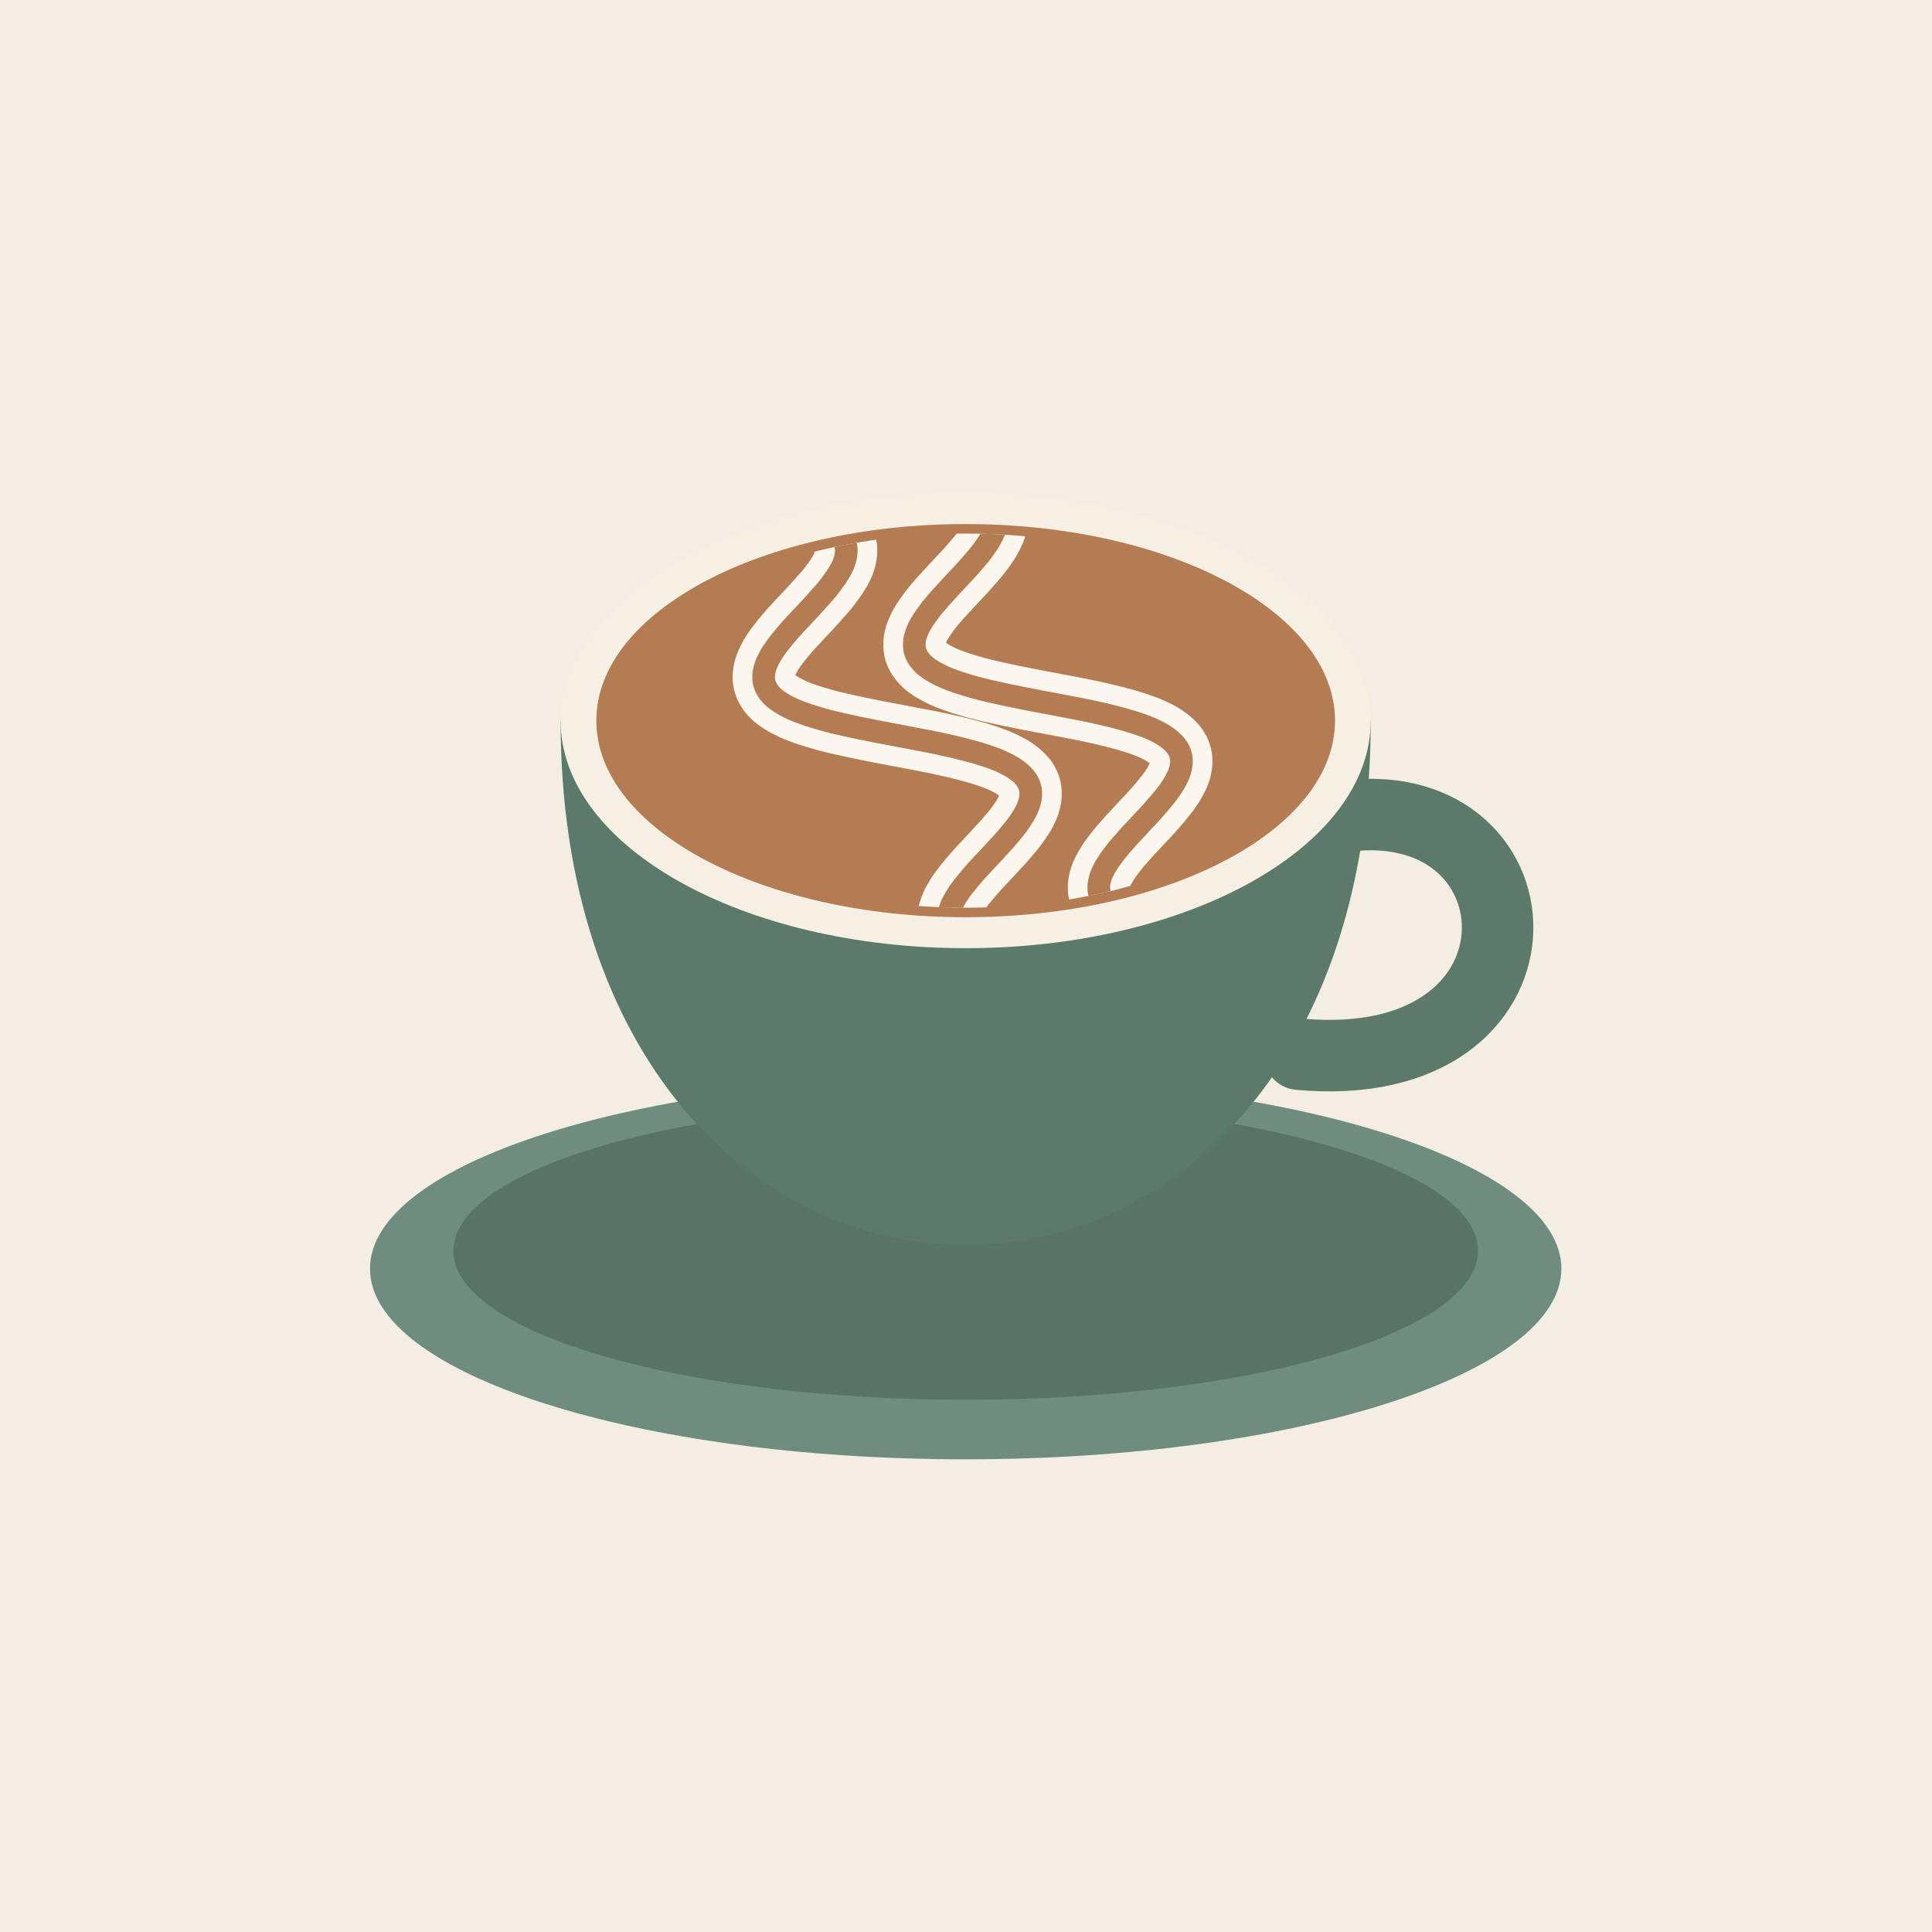
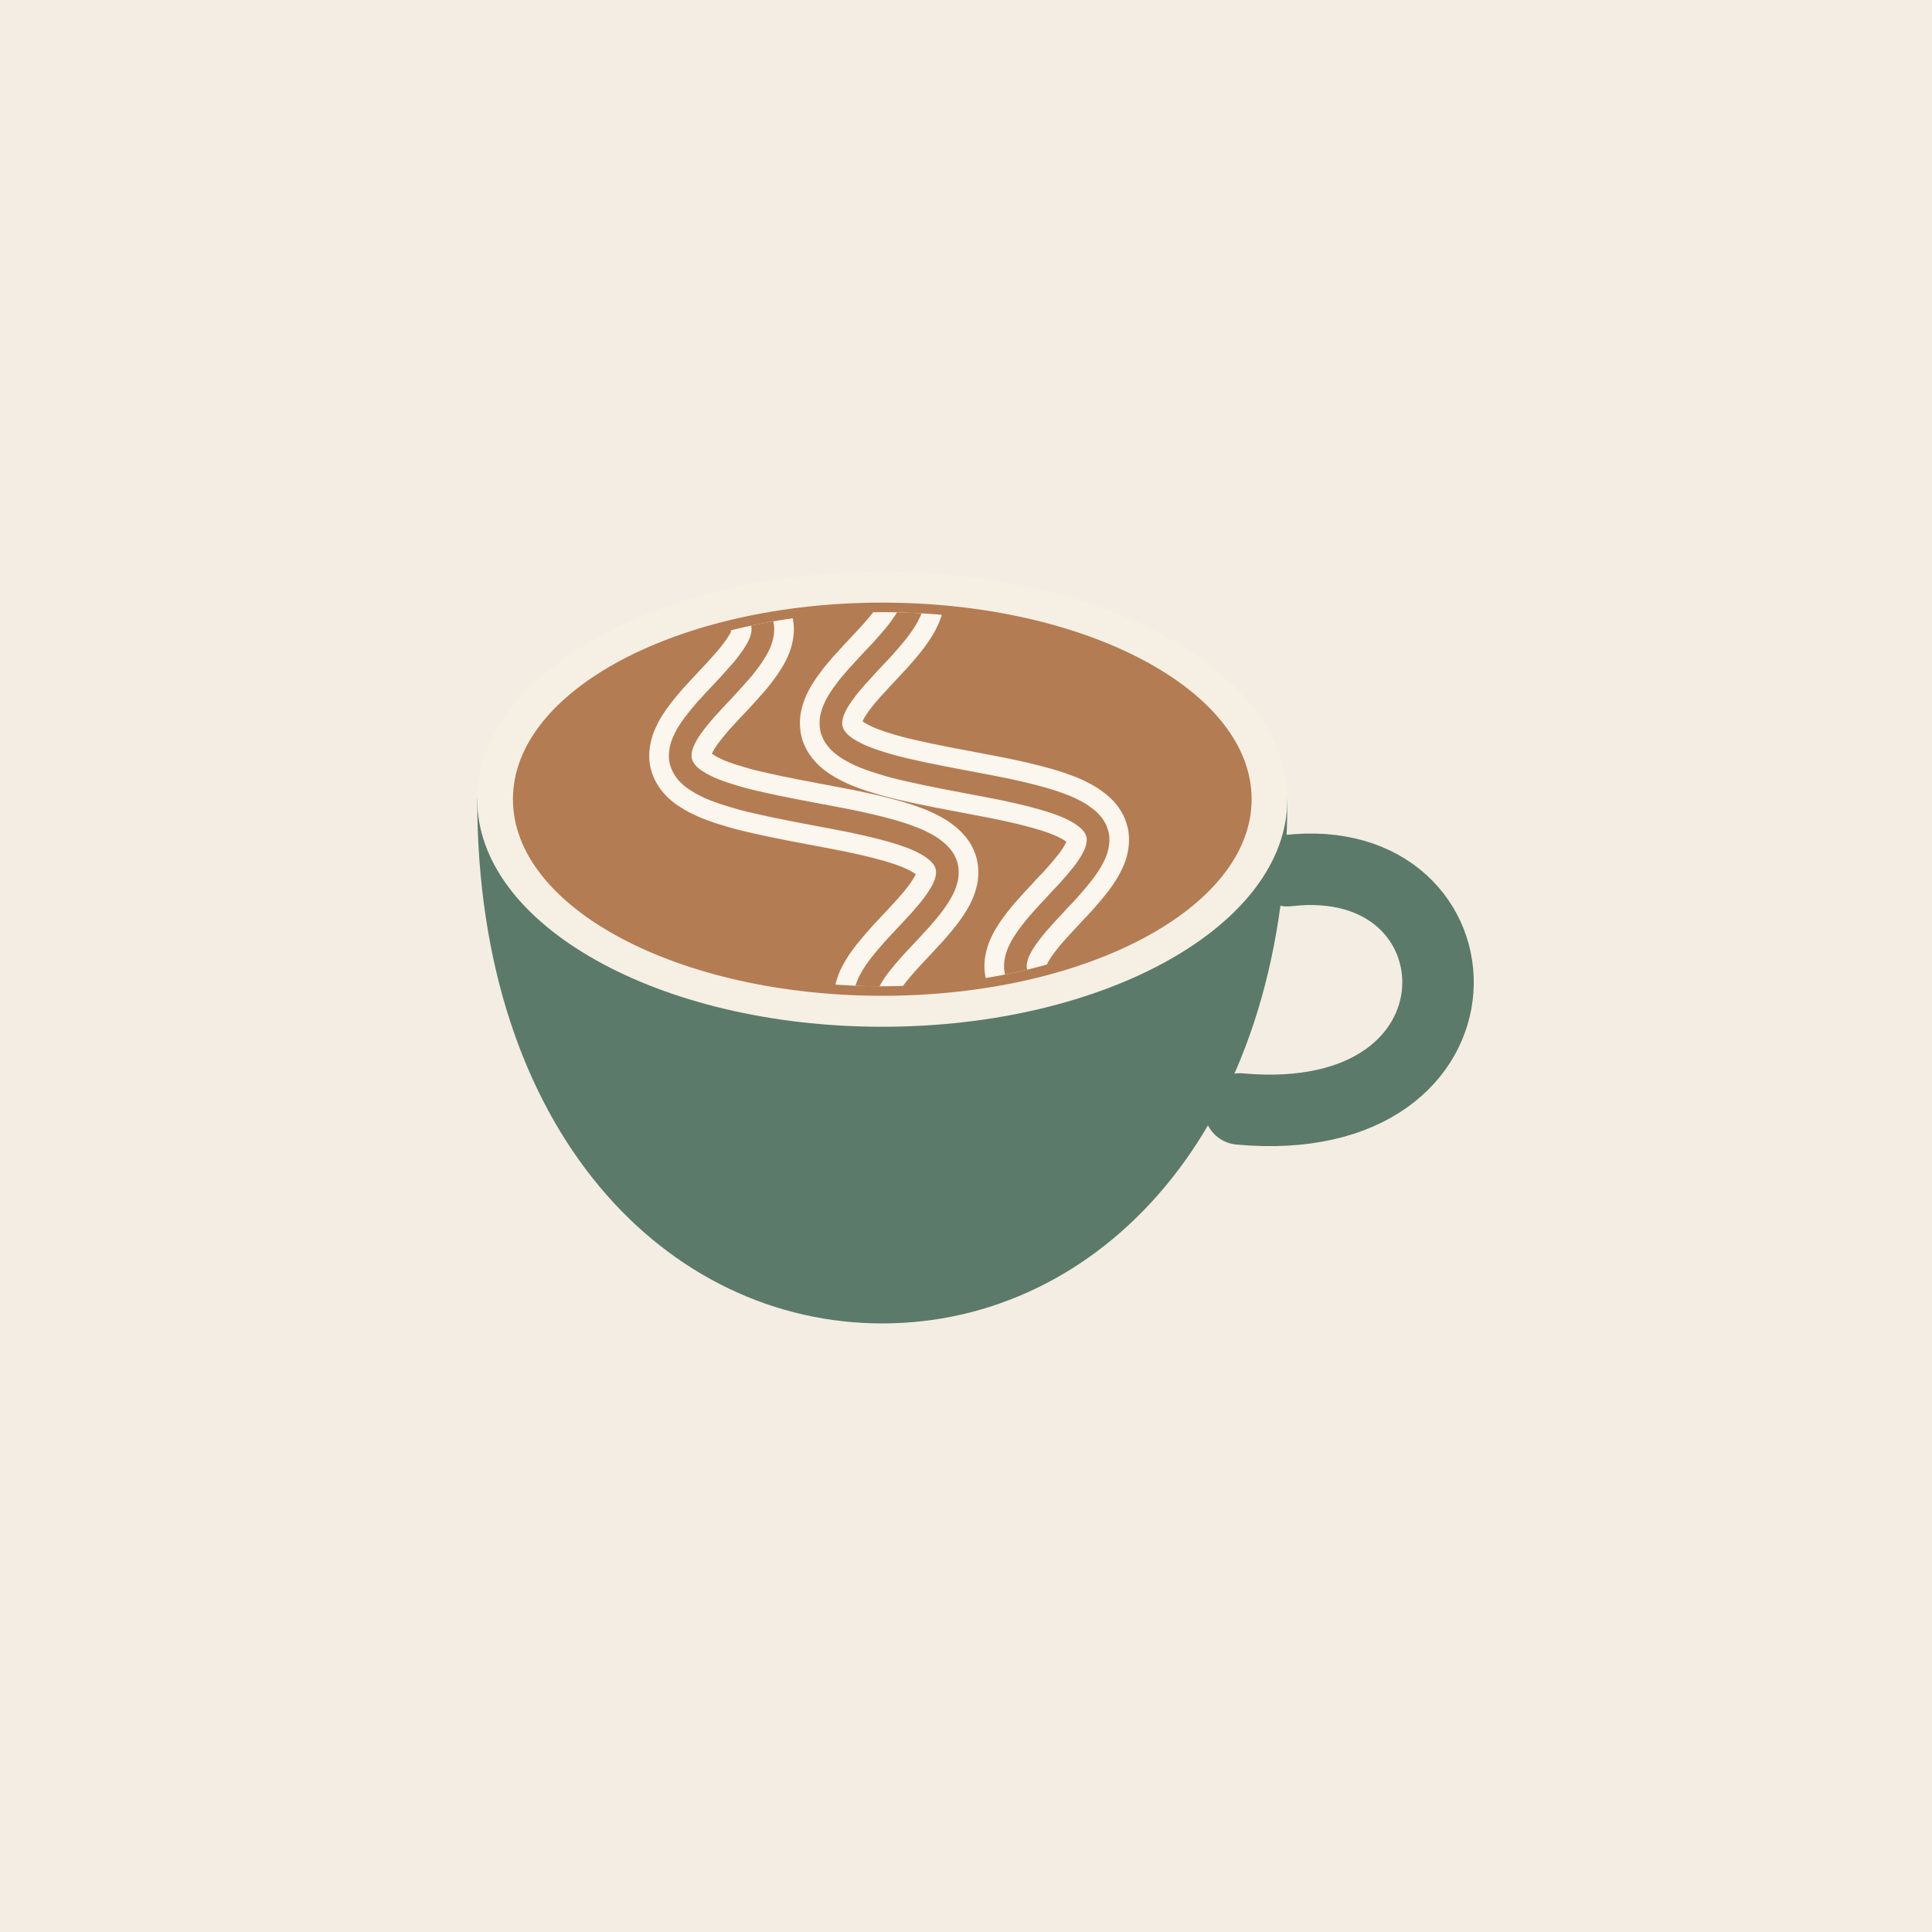
<svg xmlns="http://www.w3.org/2000/svg" viewBox="0 0 120 120">
  <rect width="120" height="120" fill="#f4ede3" />
-   <g transform="translate(17.8 12.2) scale(0.74)">
-     <ellipse cx="57" cy="90" rx="50" ry="16" fill="#6f8d7e" />
-     <ellipse cx="57" cy="88.5" rx="43" ry="12.5" fill="#587466" />
+   <g transform="translate(14.1 15.6) scale(0.74)">
    <path d="M89 52 C 106 50, 107 74, 85 72" fill="none" stroke="#5b7a6a" stroke-width="6" stroke-linecap="round" />
-     <path d="M23 44 C 23 72, 39 88, 57 88 C 75 88, 91 72, 91 44 Z" fill="#5b7a6a" />
-     <ellipse cx="57" cy="44" rx="34" ry="19.1" fill="#f6efe4" />
-     <ellipse cx="57" cy="44" rx="31" ry="16.5" fill="#b47c52" />
+     <path d="M21 46 C 21 74, 37 90, 55 90 C 73 90, 89 74, 89 46 Z" fill="#5b7a6a" />
+     <ellipse cx="55" cy="46" rx="34" ry="19.1" fill="#f6efe4" />
+     <ellipse cx="55" cy="46" rx="31" ry="16.5" fill="#b47c52" />
    <clipPath id="dd-coffee">
-       <ellipse cx="57" cy="44" rx="29.5" ry="15.7" />
+       <ellipse cx="55" cy="46" rx="29.5" ry="15.7" />
    </clipPath>
    <g clip-path="url(#dd-coffee)" fill="none" stroke-linecap="round" stroke-linejoin="round">
-       <path d="M43.14 26.51 L43.60 26.67 L44.03 26.83 L44.44 27.00 L44.82 27.18 L45.17 27.36 L45.49 27.55 L45.78 27.74 L46.04 27.94 L46.26 28.15 L46.46 28.36 L46.63 28.58 L46.76 28.81 L46.86 29.04 L46.93 29.28 L46.97 29.53 L46.98 29.78 L46.96 30.04 L46.91 30.31 L46.84 30.58 L46.74 30.86 L46.61 31.14 L46.46 31.43 L46.28 31.72 L46.09 32.02 L45.87 32.32 L45.64 32.63 L45.40 32.94 L45.14 33.25 L44.86 33.56 L44.58 33.88 L44.29 34.20 L44.00 34.52 L43.70 34.84 L43.40 35.16 L43.10 35.48 L42.80 35.80 L42.51 36.12 L42.22 36.43 L41.95 36.75 L41.69 37.06 L41.44 37.37 L41.20 37.68 L40.98 37.98 L40.78 38.28 L40.60 38.57 L40.45 38.86 L40.31 39.15 L40.20 39.43 L40.12 39.70 L40.07 39.97 L40.04 40.23 L40.04 40.48 L40.07 40.73 L40.14 40.97 L40.23 41.21 L40.36 41.44 L40.51 41.66 L40.70 41.88 L40.92 42.09 L41.17 42.29 L41.46 42.48 L41.77 42.67 L42.11 42.85 L42.48 43.03 L42.88 43.20 L43.31 43.36 L43.76 43.52 L44.24 43.67 L44.74 43.82 L45.26 43.97 L45.80 44.11 L46.36 44.24 L46.93 44.37 L47.52 44.50 L48.12 44.63 L48.74 44.75 L49.36 44.88 L49.99 45.00 L50.62 45.12 L51.25 45.24 L51.89 45.36 L52.52 45.48 L53.14 45.60 L53.77 45.72 L54.38 45.84 L54.98 45.97 L55.57 46.10 L56.14 46.23 L56.70 46.37 L57.24 46.51 L57.77 46.65 L58.26 46.80 L58.74 46.95 L59.19 47.11 L59.62 47.27 L60.02 47.44 L60.39 47.62 L60.73 47.80 L61.05 47.99 L61.33 48.19 L61.58 48.39 L61.80 48.60 L61.99 48.81 L62.15 49.03 L62.27 49.26 L62.37 49.50 L62.43 49.74 L62.46 49.99 L62.46 50.24 L62.44 50.51 L62.38 50.77 L62.30 51.05 L62.19 51.33 L62.06 51.61 L61.90 51.90 L61.72 52.19 L61.52 52.49 L61.30 52.80 L61.07 53.10 L60.82 53.41 L60.55 53.72 L60.28 54.04 L59.99 54.36 L59.70 54.67 L59.41 54.99 L59.11 55.31 L58.81 55.63 L58.51 55.95 L58.21 56.27 L57.92 56.59 L57.64 56.91 L57.37 57.22 L57.11 57.54 L56.86 57.84 L56.63 58.15 L56.41 58.45 L56.22 58.75 L56.05 59.04 L55.89 59.33 L55.77 59.61 L55.67 59.89 L55.59 60.16 L55.54 60.43 L55.52 60.69 L55.53 60.94 L55.57 61.19 L55.64 61.43 L55.74 61.67 L55.88 61.89 L56.04 62.11 L56.24 62.33 L56.47 62.53 L56.73 62.73 L57.02 62.93 L57.34 63.11 L57.69 63.29 L58.06 63.47 L58.47 63.64 L58.90 63.80 L59.36 63.96" stroke="#fbf6ee" stroke-width="5.2" />
-       <path d="M43.14 26.51 L43.60 26.67 L44.03 26.83 L44.44 27.00 L44.82 27.18 L45.17 27.36 L45.49 27.55 L45.78 27.74 L46.04 27.94 L46.26 28.15 L46.46 28.36 L46.63 28.58 L46.76 28.81 L46.86 29.04 L46.93 29.28 L46.97 29.53 L46.98 29.78 L46.96 30.04 L46.91 30.31 L46.84 30.58 L46.74 30.86 L46.61 31.14 L46.46 31.43 L46.28 31.72 L46.09 32.02 L45.87 32.32 L45.64 32.63 L45.40 32.94 L45.14 33.25 L44.86 33.56 L44.58 33.88 L44.29 34.20 L44.00 34.52 L43.70 34.84 L43.40 35.16 L43.10 35.48 L42.80 35.80 L42.51 36.12 L42.22 36.43 L41.95 36.75 L41.69 37.06 L41.44 37.37 L41.20 37.68 L40.98 37.98 L40.78 38.28 L40.60 38.57 L40.45 38.86 L40.31 39.15 L40.20 39.43 L40.12 39.70 L40.07 39.97 L40.04 40.23 L40.04 40.48 L40.07 40.73 L40.14 40.97 L40.23 41.21 L40.36 41.44 L40.51 41.66 L40.70 41.88 L40.92 42.09 L41.17 42.29 L41.46 42.48 L41.77 42.67 L42.11 42.85 L42.48 43.03 L42.88 43.20 L43.31 43.36 L43.76 43.52 L44.24 43.67 L44.74 43.82 L45.26 43.97 L45.80 44.11 L46.36 44.24 L46.93 44.37 L47.52 44.50 L48.12 44.63 L48.74 44.75 L49.36 44.88 L49.99 45.00 L50.62 45.12 L51.25 45.24 L51.89 45.36 L52.52 45.48 L53.14 45.60 L53.77 45.72 L54.38 45.84 L54.98 45.97 L55.57 46.10 L56.14 46.23 L56.70 46.37 L57.24 46.51 L57.77 46.65 L58.26 46.80 L58.74 46.95 L59.19 47.11 L59.62 47.27 L60.02 47.44 L60.39 47.62 L60.73 47.80 L61.05 47.99 L61.33 48.19 L61.58 48.39 L61.80 48.60 L61.99 48.81 L62.15 49.03 L62.27 49.26 L62.37 49.50 L62.43 49.74 L62.46 49.99 L62.46 50.24 L62.44 50.51 L62.38 50.77 L62.30 51.05 L62.19 51.33 L62.06 51.61 L61.90 51.90 L61.72 52.19 L61.52 52.49 L61.30 52.80 L61.07 53.10 L60.82 53.41 L60.55 53.72 L60.28 54.04 L59.99 54.36 L59.70 54.67 L59.41 54.99 L59.11 55.31 L58.81 55.63 L58.51 55.95 L58.21 56.27 L57.92 56.59 L57.64 56.91 L57.37 57.22 L57.11 57.54 L56.86 57.84 L56.63 58.15 L56.41 58.45 L56.22 58.75 L56.05 59.04 L55.89 59.33 L55.77 59.61 L55.67 59.89 L55.59 60.16 L55.54 60.43 L55.52 60.69 L55.53 60.94 L55.57 61.19 L55.64 61.43 L55.74 61.67 L55.88 61.89 L56.04 62.11 L56.24 62.33 L56.47 62.53 L56.73 62.73 L57.02 62.93 L57.34 63.11 L57.69 63.29 L58.06 63.47 L58.47 63.64 L58.90 63.80 L59.36 63.96" stroke="#b47c52" stroke-width="1.9" />
-       <path d="M55.79 23.80 L56.25 23.95 L56.68 24.12 L57.09 24.28 L57.46 24.46 L57.81 24.64 L58.13 24.83 L58.42 25.02 L58.68 25.22 L58.91 25.43 L59.11 25.64 L59.27 25.86 L59.41 26.09 L59.51 26.32 L59.58 26.56 L59.62 26.81 L59.63 27.06 L59.61 27.32 L59.56 27.59 L59.48 27.86 L59.38 28.14 L59.25 28.42 L59.10 28.71 L58.93 29.00 L58.73 29.30 L58.52 29.60 L58.29 29.91 L58.04 30.22 L57.78 30.53 L57.51 30.84 L57.23 31.16 L56.94 31.48 L56.64 31.80 L56.34 32.12 L56.04 32.44 L55.74 32.76 L55.45 33.08 L55.16 33.40 L54.87 33.71 L54.60 34.03 L54.33 34.34 L54.08 34.65 L53.85 34.96 L53.63 35.26 L53.43 35.56 L53.25 35.85 L53.09 36.14 L52.96 36.43 L52.85 36.71 L52.77 36.98 L52.71 37.25 L52.69 37.51 L52.69 37.76 L52.72 38.01 L52.78 38.26 L52.88 38.49 L53.00 38.72 L53.16 38.94 L53.35 39.16 L53.57 39.37 L53.82 39.57 L54.10 39.76 L54.42 39.95 L54.76 40.13 L55.13 40.31 L55.53 40.48 L55.96 40.64 L56.41 40.80 L56.89 40.95 L57.38 41.10 L57.91 41.25 L58.45 41.39 L59.00 41.52 L59.58 41.65 L60.17 41.78 L60.77 41.91 L61.38 42.03 L62.01 42.16 L62.63 42.28 L63.26 42.40 L63.90 42.52 L64.53 42.64 L65.16 42.76 L65.79 42.88 L66.41 43.00 L67.02 43.12 L67.63 43.25 L68.22 43.38 L68.79 43.51 L69.35 43.65 L69.89 43.79 L70.41 43.93 L70.91 44.08 L71.39 44.23 L71.84 44.39 L72.27 44.55 L72.67 44.72 L73.04 44.90 L73.38 45.08 L73.69 45.27 L73.97 45.47 L74.23 45.67 L74.45 45.88 L74.64 46.09 L74.79 46.31 L74.92 46.54 L75.01 46.78 L75.08 47.02 L75.11 47.27 L75.11 47.52 L75.08 47.79 L75.03 48.05 L74.95 48.33 L74.84 48.61 L74.70 48.89 L74.55 49.18 L74.37 49.47 L74.17 49.77 L73.95 50.08 L73.71 50.38 L73.46 50.69 L73.20 51.00 L72.92 51.32 L72.64 51.64 L72.35 51.96 L72.05 52.27 L71.75 52.59 L71.45 52.92 L71.15 53.24 L70.86 53.55 L70.57 53.87 L70.29 54.19 L70.01 54.50 L69.75 54.82 L69.51 55.12 L69.28 55.43 L69.06 55.73 L68.87 56.03 L68.69 56.32 L68.54 56.61 L68.41 56.89 L68.31 57.17 L68.24 57.44 L68.19 57.71 L68.17 57.97 L68.18 58.22 L68.22 58.47 L68.29 58.71 L68.39 58.95 L68.52 59.17 L68.69 59.39 L68.88 59.61 L69.11 59.81 L69.37 60.01 L69.66 60.21 L69.98 60.39 L70.33 60.57 L70.71 60.75 L71.12 60.92 L71.55 61.08 L72.01 61.24" stroke="#fbf6ee" stroke-width="5.2" />
-       <path d="M55.79 23.80 L56.25 23.95 L56.68 24.12 L57.09 24.28 L57.46 24.46 L57.81 24.64 L58.13 24.83 L58.42 25.02 L58.68 25.22 L58.91 25.43 L59.11 25.64 L59.27 25.86 L59.41 26.09 L59.51 26.32 L59.58 26.56 L59.62 26.81 L59.63 27.06 L59.61 27.32 L59.56 27.59 L59.48 27.86 L59.38 28.14 L59.25 28.42 L59.10 28.71 L58.93 29.00 L58.73 29.30 L58.52 29.60 L58.29 29.91 L58.04 30.22 L57.78 30.53 L57.51 30.84 L57.23 31.16 L56.94 31.48 L56.64 31.80 L56.34 32.12 L56.04 32.44 L55.74 32.76 L55.45 33.08 L55.16 33.40 L54.87 33.71 L54.60 34.03 L54.33 34.34 L54.08 34.65 L53.85 34.96 L53.63 35.26 L53.43 35.56 L53.25 35.85 L53.09 36.14 L52.96 36.43 L52.85 36.71 L52.77 36.98 L52.71 37.25 L52.69 37.51 L52.69 37.76 L52.72 38.01 L52.78 38.26 L52.88 38.49 L53.00 38.72 L53.16 38.94 L53.35 39.16 L53.57 39.37 L53.82 39.57 L54.10 39.76 L54.42 39.95 L54.76 40.13 L55.13 40.31 L55.53 40.48 L55.96 40.64 L56.41 40.80 L56.89 40.95 L57.38 41.10 L57.91 41.25 L58.45 41.39 L59.00 41.52 L59.58 41.65 L60.17 41.78 L60.77 41.91 L61.38 42.03 L62.01 42.16 L62.63 42.28 L63.26 42.40 L63.90 42.52 L64.53 42.64 L65.16 42.76 L65.79 42.88 L66.41 43.00 L67.02 43.12 L67.63 43.25 L68.22 43.38 L68.79 43.51 L69.35 43.65 L69.89 43.79 L70.41 43.93 L70.91 44.08 L71.39 44.23 L71.84 44.39 L72.27 44.55 L72.67 44.72 L73.04 44.90 L73.38 45.08 L73.69 45.27 L73.97 45.47 L74.23 45.67 L74.45 45.88 L74.64 46.09 L74.79 46.31 L74.92 46.54 L75.01 46.78 L75.08 47.02 L75.11 47.27 L75.11 47.52 L75.08 47.79 L75.03 48.05 L74.95 48.33 L74.84 48.61 L74.70 48.89 L74.55 49.18 L74.37 49.47 L74.17 49.77 L73.95 50.08 L73.71 50.38 L73.46 50.69 L73.20 51.00 L72.92 51.32 L72.64 51.64 L72.35 51.96 L72.05 52.27 L71.75 52.59 L71.45 52.92 L71.15 53.24 L70.86 53.55 L70.57 53.87 L70.29 54.19 L70.01 54.50 L69.75 54.82 L69.51 55.12 L69.28 55.43 L69.06 55.73 L68.87 56.03 L68.69 56.32 L68.54 56.61 L68.41 56.89 L68.31 57.17 L68.24 57.44 L68.19 57.71 L68.17 57.97 L68.18 58.22 L68.22 58.47 L68.29 58.71 L68.39 58.95 L68.52 59.17 L68.69 59.39 L68.88 59.61 L69.11 59.81 L69.37 60.01 L69.66 60.21 L69.98 60.39 L70.33 60.57 L70.71 60.75 L71.12 60.92 L71.55 61.08 L72.01 61.24" stroke="#b47c52" stroke-width="1.9" />
+       <path d="M41.14 28.51 L41.60 28.67 L42.03 28.83 L42.44 29.00 L42.82 29.18 L43.17 29.36 L43.49 29.55 L43.78 29.74 L44.04 29.94 L44.26 30.15 L44.46 30.36 L44.63 30.58 L44.76 30.81 L44.86 31.04 L44.93 31.28 L44.97 31.53 L44.98 31.78 L44.96 32.04 L44.91 32.31 L44.84 32.58 L44.74 32.86 L44.61 33.14 L44.46 33.43 L44.28 33.72 L44.09 34.02 L43.87 34.32 L43.64 34.63 L43.40 34.94 L43.14 35.25 L42.86 35.56 L42.58 35.88 L42.29 36.20 L42.00 36.52 L41.70 36.84 L41.40 37.16 L41.10 37.48 L40.80 37.80 L40.51 38.12 L40.22 38.43 L39.95 38.75 L39.69 39.06 L39.44 39.37 L39.20 39.68 L38.98 39.98 L38.78 40.28 L38.60 40.57 L38.45 40.86 L38.31 41.15 L38.20 41.43 L38.12 41.70 L38.07 41.97 L38.04 42.23 L38.04 42.48 L38.07 42.73 L38.14 42.97 L38.23 43.21 L38.36 43.44 L38.51 43.66 L38.70 43.88 L38.92 44.09 L39.17 44.29 L39.46 44.48 L39.77 44.67 L40.11 44.85 L40.48 45.03 L40.88 45.20 L41.31 45.36 L41.76 45.52 L42.24 45.67 L42.74 45.82 L43.26 45.97 L43.80 46.11 L44.36 46.24 L44.93 46.37 L45.52 46.50 L46.12 46.63 L46.74 46.75 L47.36 46.88 L47.99 47.00 L48.62 47.12 L49.25 47.24 L49.89 47.36 L50.52 47.48 L51.14 47.60 L51.77 47.72 L52.38 47.84 L52.98 47.97 L53.57 48.10 L54.14 48.23 L54.70 48.37 L55.24 48.51 L55.77 48.65 L56.26 48.80 L56.74 48.95 L57.19 49.11 L57.62 49.27 L58.02 49.44 L58.39 49.62 L58.73 49.80 L59.05 49.99 L59.33 50.19 L59.58 50.39 L59.80 50.60 L59.99 50.81 L60.15 51.03 L60.27 51.26 L60.37 51.50 L60.43 51.74 L60.46 51.99 L60.46 52.24 L60.44 52.51 L60.38 52.77 L60.30 53.05 L60.19 53.33 L60.06 53.61 L59.90 53.90 L59.72 54.19 L59.52 54.49 L59.30 54.80 L59.07 55.10 L58.82 55.41 L58.55 55.72 L58.28 56.04 L57.99 56.36 L57.70 56.67 L57.41 56.99 L57.11 57.31 L56.81 57.63 L56.51 57.95 L56.21 58.27 L55.92 58.59 L55.64 58.91 L55.37 59.22 L55.11 59.54 L54.86 59.84 L54.63 60.15 L54.41 60.45 L54.22 60.75 L54.05 61.04 L53.89 61.33 L53.77 61.61 L53.67 61.89 L53.59 62.16 L53.54 62.43 L53.52 62.69 L53.53 62.94 L53.57 63.19 L53.64 63.43 L53.74 63.67 L53.88 63.89 L54.04 64.11 L54.24 64.33 L54.47 64.53 L54.73 64.73 L55.02 64.93 L55.34 65.11 L55.69 65.29 L56.06 65.47 L56.47 65.64 L56.90 65.80 L57.36 65.96" stroke="#fbf6ee" stroke-width="5.2" />
+       <path d="M41.14 28.51 L41.60 28.67 L42.03 28.83 L42.44 29.00 L42.82 29.18 L43.17 29.36 L43.49 29.55 L43.78 29.74 L44.04 29.94 L44.26 30.15 L44.46 30.36 L44.63 30.58 L44.76 30.81 L44.86 31.04 L44.93 31.28 L44.97 31.53 L44.98 31.78 L44.96 32.04 L44.91 32.31 L44.84 32.58 L44.74 32.86 L44.61 33.14 L44.46 33.43 L44.28 33.72 L44.09 34.02 L43.87 34.32 L43.64 34.63 L43.40 34.94 L43.14 35.25 L42.86 35.56 L42.58 35.88 L42.29 36.20 L42.00 36.52 L41.70 36.84 L41.40 37.16 L41.10 37.48 L40.80 37.80 L40.51 38.12 L40.22 38.43 L39.95 38.75 L39.69 39.06 L39.44 39.37 L39.20 39.68 L38.98 39.98 L38.78 40.28 L38.60 40.57 L38.45 40.86 L38.31 41.15 L38.20 41.43 L38.12 41.70 L38.07 41.97 L38.04 42.23 L38.04 42.48 L38.07 42.73 L38.14 42.97 L38.23 43.21 L38.36 43.44 L38.51 43.66 L38.70 43.88 L38.92 44.09 L39.17 44.29 L39.46 44.48 L39.77 44.67 L40.11 44.85 L40.48 45.03 L40.88 45.20 L41.31 45.36 L41.76 45.52 L42.24 45.67 L42.74 45.82 L43.26 45.97 L43.80 46.11 L44.36 46.24 L44.93 46.37 L45.52 46.50 L46.12 46.63 L46.74 46.75 L47.36 46.88 L47.99 47.00 L48.62 47.12 L49.25 47.24 L49.89 47.36 L50.52 47.48 L51.14 47.60 L51.77 47.72 L52.38 47.84 L52.98 47.97 L53.57 48.10 L54.14 48.23 L54.70 48.37 L55.24 48.51 L55.77 48.65 L56.26 48.80 L56.74 48.95 L57.19 49.11 L57.62 49.27 L58.02 49.44 L58.39 49.62 L58.73 49.80 L59.05 49.99 L59.33 50.19 L59.58 50.39 L59.80 50.60 L59.99 50.81 L60.15 51.03 L60.27 51.26 L60.37 51.50 L60.43 51.74 L60.46 51.99 L60.46 52.24 L60.44 52.51 L60.38 52.77 L60.30 53.05 L60.19 53.33 L60.06 53.61 L59.90 53.90 L59.72 54.19 L59.52 54.49 L59.30 54.80 L59.07 55.10 L58.82 55.41 L58.55 55.72 L58.28 56.04 L57.99 56.36 L57.70 56.67 L57.41 56.99 L57.11 57.31 L56.81 57.63 L56.51 57.95 L56.21 58.27 L55.92 58.59 L55.64 58.91 L55.37 59.22 L55.11 59.54 L54.86 59.84 L54.63 60.15 L54.41 60.45 L54.22 60.75 L54.05 61.04 L53.89 61.33 L53.77 61.61 L53.67 61.89 L53.59 62.16 L53.54 62.43 L53.52 62.69 L53.53 62.94 L53.57 63.19 L53.64 63.43 L53.74 63.67 L53.88 63.89 L54.04 64.11 L54.24 64.33 L54.47 64.53 L54.73 64.73 L55.02 64.93 L55.34 65.11 L55.69 65.29 L56.06 65.47 L56.47 65.64 L56.90 65.80 L57.36 65.96" stroke="#b47c52" stroke-width="1.9" />
+       <path d="M53.79 25.80 L54.25 25.95 L54.68 26.12 L55.09 26.28 L55.46 26.46 L55.81 26.64 L56.13 26.83 L56.42 27.02 L56.68 27.22 L56.91 27.43 L57.11 27.64 L57.27 27.86 L57.41 28.09 L57.51 28.32 L57.58 28.56 L57.62 28.81 L57.63 29.06 L57.61 29.32 L57.56 29.59 L57.48 29.86 L57.38 30.14 L57.25 30.42 L57.10 30.71 L56.93 31.00 L56.73 31.30 L56.52 31.60 L56.29 31.91 L56.04 32.22 L55.78 32.53 L55.51 32.84 L55.23 33.16 L54.94 33.48 L54.64 33.80 L54.34 34.12 L54.04 34.44 L53.74 34.76 L53.45 35.08 L53.16 35.40 L52.87 35.71 L52.60 36.03 L52.33 36.34 L52.08 36.65 L51.85 36.96 L51.63 37.26 L51.43 37.56 L51.25 37.85 L51.09 38.14 L50.96 38.43 L50.85 38.71 L50.77 38.98 L50.71 39.25 L50.69 39.51 L50.69 39.76 L50.72 40.01 L50.78 40.26 L50.88 40.49 L51.00 40.72 L51.16 40.94 L51.35 41.16 L51.57 41.37 L51.82 41.57 L52.10 41.76 L52.42 41.95 L52.76 42.13 L53.13 42.31 L53.53 42.48 L53.96 42.64 L54.41 42.80 L54.89 42.95 L55.38 43.10 L55.91 43.25 L56.45 43.39 L57.00 43.52 L57.58 43.65 L58.17 43.78 L58.77 43.91 L59.38 44.03 L60.01 44.16 L60.63 44.28 L61.26 44.40 L61.90 44.52 L62.53 44.64 L63.16 44.76 L63.79 44.88 L64.41 45.00 L65.02 45.12 L65.63 45.25 L66.22 45.38 L66.79 45.51 L67.35 45.65 L67.89 45.79 L68.41 45.93 L68.91 46.08 L69.39 46.23 L69.84 46.39 L70.27 46.55 L70.67 46.72 L71.04 46.90 L71.38 47.08 L71.69 47.27 L71.97 47.47 L72.23 47.67 L72.45 47.88 L72.64 48.09 L72.79 48.31 L72.92 48.54 L73.01 48.78 L73.08 49.02 L73.11 49.27 L73.11 49.52 L73.08 49.79 L73.03 50.05 L72.95 50.33 L72.84 50.61 L72.70 50.89 L72.55 51.18 L72.37 51.47 L72.17 51.77 L71.95 52.08 L71.71 52.38 L71.46 52.69 L71.20 53.00 L70.92 53.32 L70.64 53.64 L70.35 53.96 L70.05 54.27 L69.75 54.59 L69.45 54.92 L69.15 55.24 L68.86 55.55 L68.57 55.87 L68.29 56.19 L68.01 56.50 L67.75 56.82 L67.51 57.12 L67.28 57.43 L67.06 57.73 L66.87 58.03 L66.69 58.32 L66.54 58.61 L66.41 58.89 L66.31 59.17 L66.24 59.44 L66.19 59.71 L66.17 59.97 L66.18 60.22 L66.22 60.47 L66.29 60.71 L66.39 60.95 L66.52 61.17 L66.69 61.39 L66.88 61.61 L67.11 61.81 L67.37 62.01 L67.66 62.21 L67.98 62.39 L68.33 62.57 L68.71 62.75 L69.12 62.92 L69.55 63.08 L70.01 63.24" stroke="#fbf6ee" stroke-width="5.2" />
+       <path d="M53.79 25.80 L54.25 25.95 L54.68 26.12 L55.09 26.28 L55.46 26.46 L55.81 26.64 L56.13 26.83 L56.42 27.02 L56.68 27.22 L56.91 27.43 L57.11 27.64 L57.27 27.86 L57.41 28.09 L57.51 28.32 L57.58 28.56 L57.62 28.81 L57.63 29.06 L57.61 29.32 L57.56 29.59 L57.48 29.86 L57.38 30.14 L57.25 30.42 L57.10 30.71 L56.93 31.00 L56.73 31.30 L56.52 31.60 L56.29 31.91 L56.04 32.22 L55.78 32.53 L55.51 32.84 L55.23 33.16 L54.94 33.48 L54.64 33.80 L54.34 34.12 L54.04 34.44 L53.74 34.76 L53.45 35.08 L53.16 35.40 L52.87 35.71 L52.60 36.03 L52.33 36.34 L52.08 36.65 L51.85 36.96 L51.63 37.26 L51.43 37.56 L51.25 37.85 L51.09 38.14 L50.96 38.43 L50.85 38.71 L50.77 38.98 L50.71 39.25 L50.69 39.51 L50.69 39.76 L50.72 40.01 L50.78 40.26 L50.88 40.49 L51.00 40.72 L51.16 40.94 L51.35 41.16 L51.57 41.37 L51.82 41.57 L52.10 41.76 L52.42 41.95 L52.76 42.13 L53.13 42.31 L53.53 42.48 L53.96 42.64 L54.41 42.80 L54.89 42.95 L55.38 43.10 L55.91 43.25 L56.45 43.39 L57.00 43.52 L57.58 43.65 L58.17 43.78 L58.77 43.91 L59.38 44.03 L60.01 44.16 L60.63 44.28 L61.26 44.40 L61.90 44.52 L62.53 44.64 L63.16 44.76 L63.79 44.88 L64.41 45.00 L65.02 45.12 L65.63 45.25 L66.22 45.38 L66.79 45.51 L67.35 45.65 L67.89 45.79 L68.41 45.93 L68.91 46.08 L69.39 46.23 L69.84 46.39 L70.27 46.55 L70.67 46.72 L71.04 46.90 L71.38 47.08 L71.69 47.27 L71.97 47.47 L72.23 47.67 L72.45 47.88 L72.64 48.09 L72.79 48.31 L72.92 48.54 L73.01 48.78 L73.08 49.02 L73.11 49.27 L73.11 49.52 L73.08 49.79 L73.03 50.05 L72.95 50.33 L72.84 50.61 L72.70 50.89 L72.55 51.18 L72.37 51.47 L72.17 51.77 L71.95 52.08 L71.71 52.38 L71.46 52.69 L71.20 53.00 L70.92 53.32 L70.64 53.64 L70.35 53.96 L70.05 54.27 L69.75 54.59 L69.45 54.92 L69.15 55.24 L68.86 55.55 L68.57 55.87 L68.29 56.19 L68.01 56.50 L67.75 56.82 L67.51 57.12 L67.28 57.43 L67.06 57.73 L66.87 58.03 L66.69 58.32 L66.54 58.61 L66.41 58.89 L66.31 59.17 L66.24 59.44 L66.19 59.71 L66.17 59.97 L66.18 60.22 L66.22 60.47 L66.29 60.71 L66.39 60.95 L66.52 61.17 L66.69 61.39 L66.88 61.61 L67.11 61.81 L67.37 62.01 L67.66 62.21 L67.98 62.39 L68.33 62.57 L68.71 62.75 L69.12 62.92 L69.55 63.08 L70.01 63.24" stroke="#b47c52" stroke-width="1.9" />
    </g>
  </g>
</svg>
